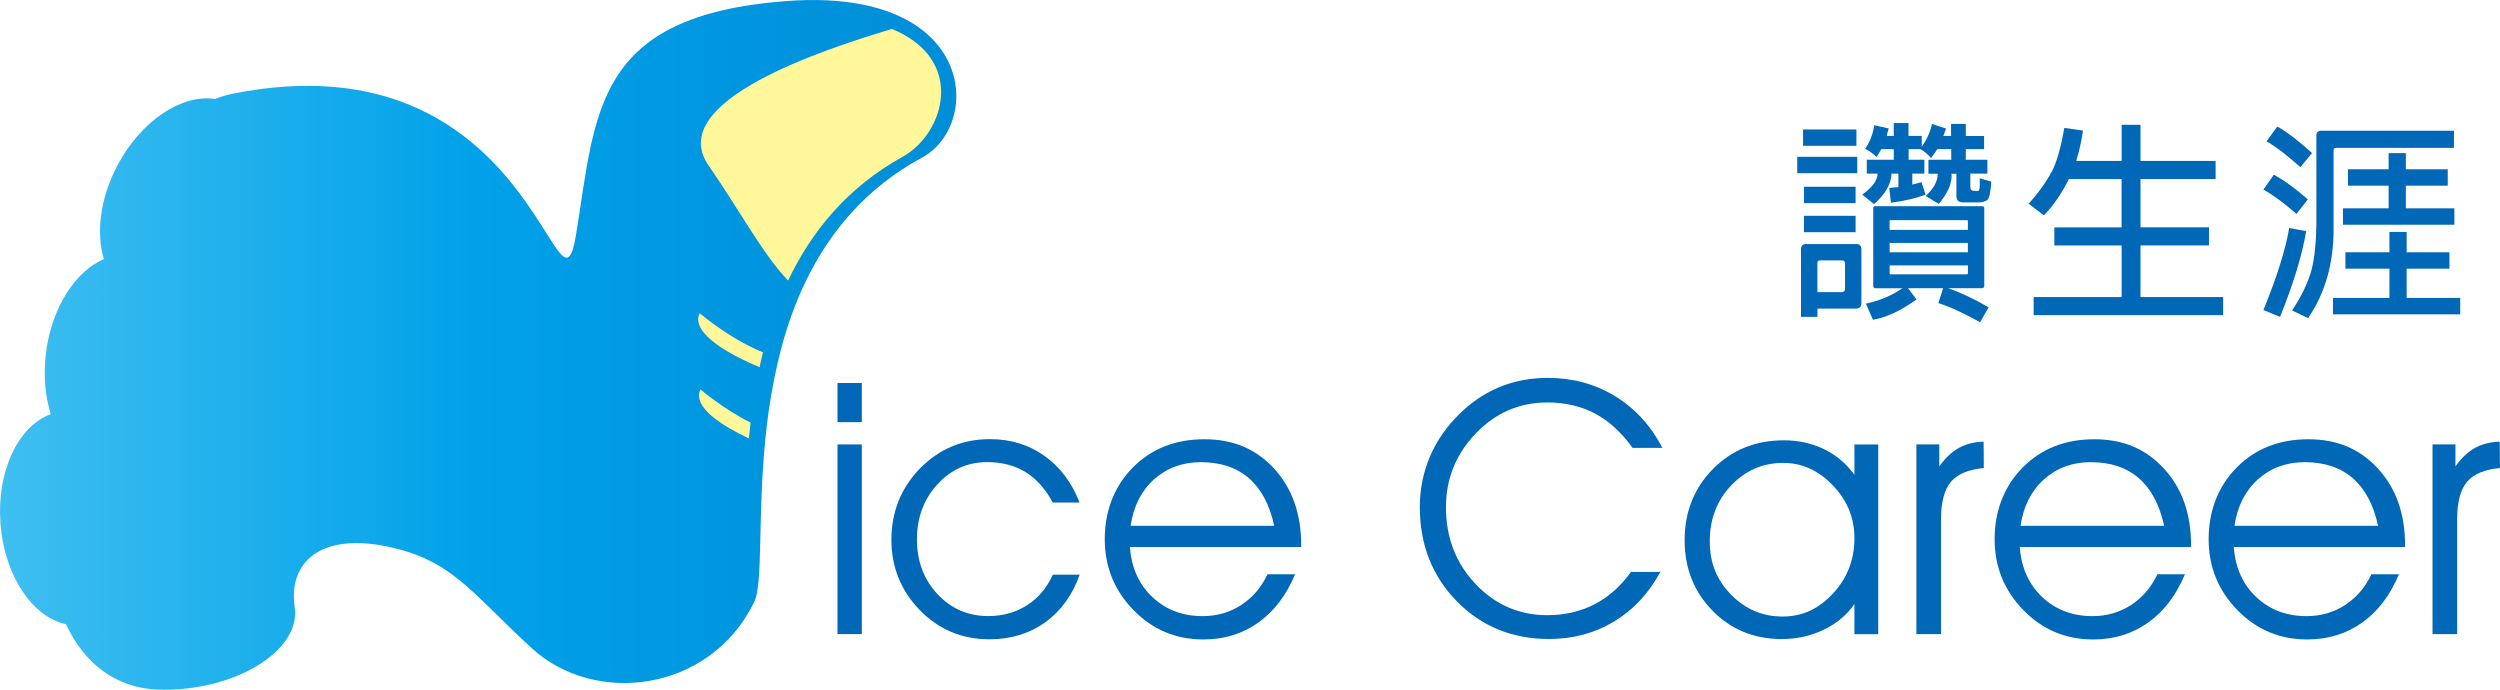
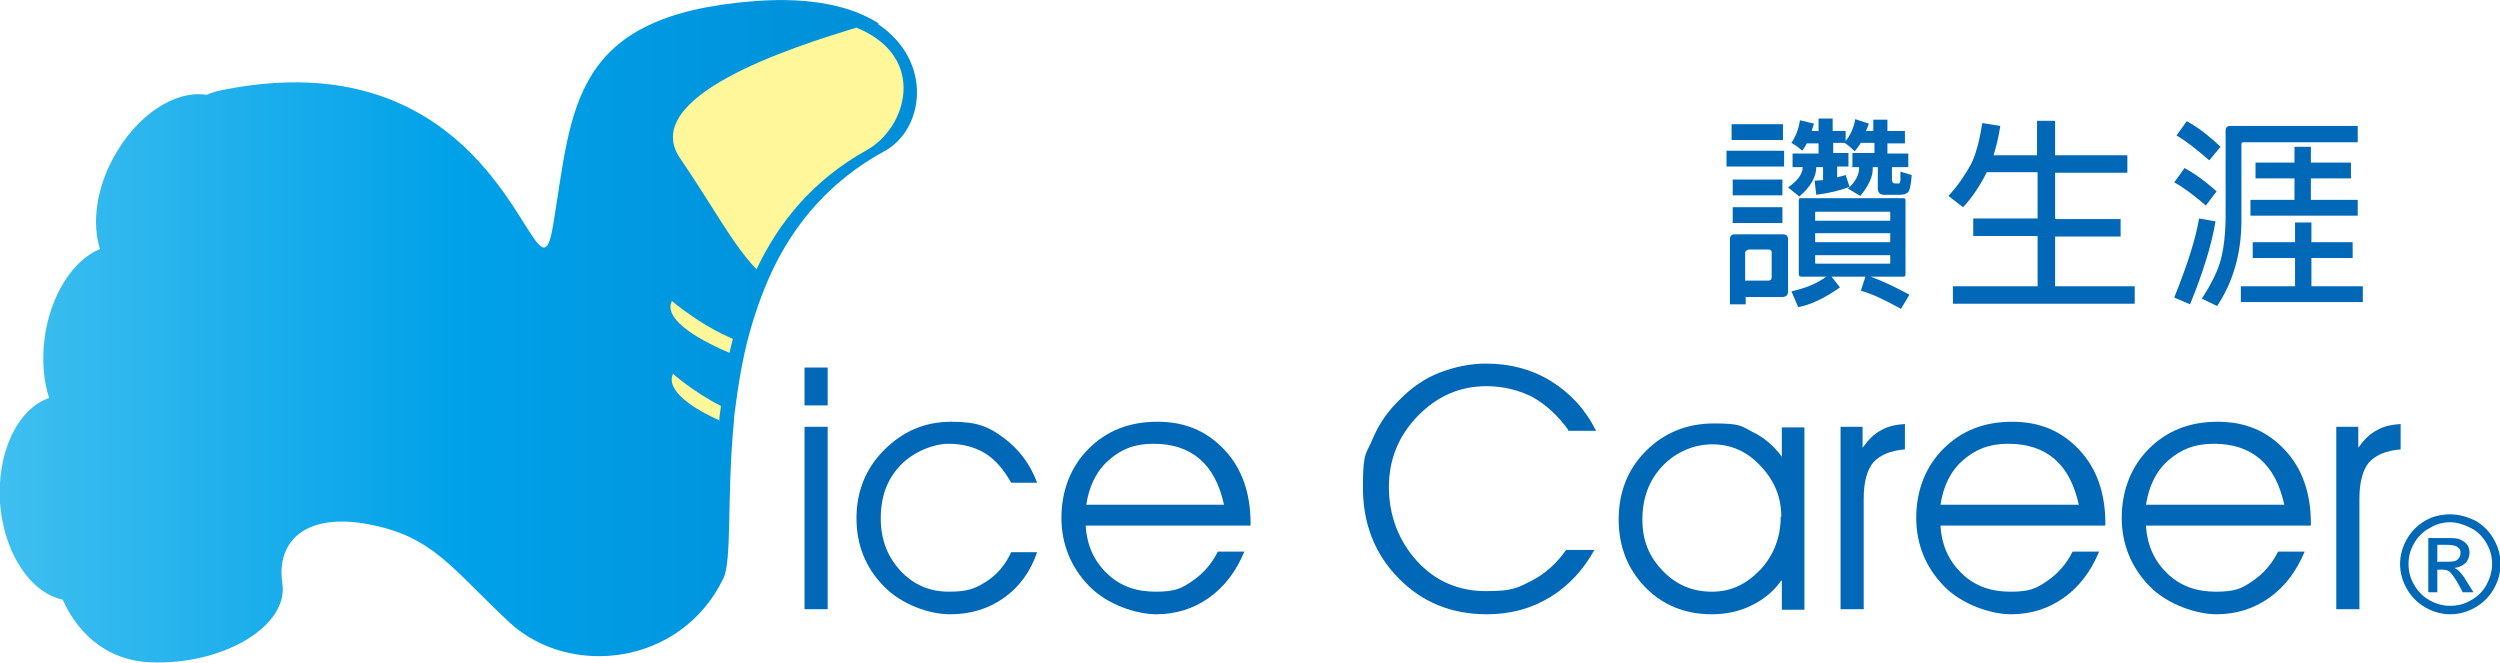
- <svg xmlns="http://www.w3.org/2000/svg" id="_圖層_2" data-name="圖層_2" viewBox="0 0 425.32 117.33">
+ <svg xmlns="http://www.w3.org/2000/svg" id="_圖層_2" version="1.1" viewBox="0 0 442.8 117.3">
  <defs>
    <style>
-       .cls-1 {
-         fill: url(#_藍色);
+       .st0 {
+         fill: #0068b6;
      }

-       .cls-2 {
+       .st1 {
        fill: #0068b7;
      }

-       .cls-3 {
+       .st2 {
+         fill: url(#_未命名漸層);
+       }
+ 
+       .st3 {
        fill: #fff799;
      }
    </style>
-     <linearGradient id="_藍色" data-name="藍色" x1="0" y1="58.67" x2="162.7" y2="58.67" gradientUnits="userSpaceOnUse">
+     <linearGradient id="_未命名漸層" data-name="未命名漸層" x1="0" y1="59.2" x2="162.7" y2="59.2" gradientTransform="translate(0 117.9) scale(1 -1)" gradientUnits="userSpaceOnUse">
      <stop offset="0" stop-color="#3fbff0" />
      <stop offset=".5" stop-color="#00a1e9" />
      <stop offset="1" stop-color="#008dd7" />
    </linearGradient>
  </defs>
-   <g id="_圖層_1-2" data-name="圖層_1">
-     <path class="cls-1" d="M155.68,4.23c-4.63-3.02-11.77-4.84-22.06-4.04-32.5,2.52-32.22,18.77-35.58,39.5-3.07,18.98-6.94-33.99-58.41-23.76-1.06.21-2.07.53-3.05.91-5.62-.86-12.55,3.64-16.59,11.28-2.97,5.61-3.67,11.55-2.31,15.96-4.82,2.05-8.84,8.16-9.84,15.82-.5,3.83-.16,7.47.8,10.57C3.12,72.44-.6,80.17.08,89.1c.67,8.86,5.45,15.9,11.15,17.09,3.04,6.66,8.5,10.81,15.38,11.11,12.89.56,24.65-6.44,23.53-14.01-1.12-7.57,4.3-12.6,15.5-10.36,11.26,2.25,14.47,7.84,24.84,17.36,10.65,9.79,30.26,7.57,37.82-7.84,1.56-3.17.57-14.6,1.93-27.99.09-.89.19-1.79.3-2.69.39-3.08.92-6.23,1.63-9.39.19-.84.38-1.69.6-2.54,1.07-4.14,2.49-8.25,4.41-12.17,4.04-8.26,10.2-15.73,19.71-20.87,7.11-3.84,8.8-16.03-1.2-22.57Z" />
+   <g id="_圖層_1-2">
+     <path class="st2" d="M155.7,4.2c-4.6-3-11.8-4.8-22.1-4-32.5,2.5-32.2,18.8-35.6,39.5-3.1,19-6.9-34-58.4-23.8-1.1.2-2.1.5-3,.9-5.6-.9-12.5,3.6-16.6,11.3-3,5.6-3.7,11.5-2.3,16-4.8,2-8.8,8.2-9.8,15.8-.5,3.8-.2,7.5.8,10.6C3.1,72.4-.6,80.2,0,89.1c.7,8.9,5.4,15.9,11.1,17.1,3,6.7,8.5,10.8,15.4,11.1,12.9.6,24.7-6.4,23.5-14-1.1-7.6,4.3-12.6,15.5-10.4,11.3,2.2,14.5,7.8,24.8,17.4,10.7,9.8,30.3,7.6,37.8-7.8,1.6-3.2.6-14.6,1.9-28,0-.9.2-1.8.3-2.7.4-3.1.9-6.2,1.6-9.4.2-.8.4-1.7.6-2.5,1.1-4.1,2.5-8.2,4.4-12.2,4-8.3,10.2-15.7,19.7-20.9,7.1-3.8,8.8-16-1.2-22.6h0Z" />
    <g>
-       <path class="cls-3" d="M151.74,4.92c-11.28,3.39-38.75,12.25-31.21,23.2,5.49,7.97,9.34,15.26,13.55,19.61,3.95-8.31,10.04-15.83,19.5-21.07,7.07-3.91,10.91-16.49-1.84-21.74Z" />
-       <path class="cls-3" d="M129.22,62.48c.18-.84.37-1.7.58-2.54-5.81-2.37-10.78-6.67-10.78-6.67-1.68,3.63,5.99,7.44,10.2,9.21Z" />
-       <path class="cls-3" d="M127.41,74.59c.08-.89.17-1.79.28-2.69-4.78-2.41-8.53-5.66-8.53-5.66-1.44,3.12,4.02,6.37,8.26,8.35Z" />
+       <path class="st3" d="M151.7,4.9c-11.3,3.4-38.8,12.2-31.2,23.2,5.5,8,9.3,15.3,13.5,19.6,3.9-8.3,10-15.8,19.5-21.1,7.1-3.9,10.9-16.5-1.8-21.7Z" />
+       <path class="st3" d="M129.2,62.5c.2-.8.4-1.7.6-2.5-5.8-2.4-10.8-6.7-10.8-6.7-1.7,3.6,6,7.4,10.2,9.2Z" />
+       <path class="st3" d="M127.4,74.6c0-.9.2-1.8.3-2.7-4.8-2.4-8.5-5.7-8.5-5.7-1.4,3.1,4,6.4,8.3,8.3h0Z" />
    </g>
    <g>
-       <path class="cls-2" d="M146.62,71.82h-4.14v-6.66h4.14v6.66ZM142.48,107.88v-32.27h4.14v32.27h-4.14Z" />
-       <path class="cls-2" d="M179.12,85.52c-1.27-2.35-2.82-4.08-4.65-5.21-1.83-1.12-4-1.69-6.53-1.69-3.33,0-6.15,1.26-8.46,3.78s-3.48,5.64-3.48,9.36,1.16,6.82,3.49,9.31c2.33,2.49,5.2,3.74,8.62,3.74,2.5,0,4.71-.62,6.63-1.85,1.92-1.23,3.37-2.96,4.37-5.19h4.58c-1.25,3.5-3.22,6.21-5.9,8.12-2.68,1.92-5.84,2.87-9.47,2.87-4.67,0-8.62-1.66-11.84-4.97-3.22-3.32-4.83-7.31-4.83-11.98s1.63-8.81,4.88-12.13c3.26-3.31,7.22-4.97,11.89-4.97,3.5,0,6.59.94,9.25,2.83s4.67,4.54,6,7.96h-4.58Z" />
-       <path class="cls-2" d="M221.36,93.06h-29.13c.25,3.51,1.53,6.35,3.81,8.51,2.29,2.16,5.14,3.25,8.57,3.25,2.42,0,4.61-.63,6.54-1.88,1.94-1.26,3.43-3,4.49-5.24h4.69c-1.49,3.57-3.57,6.31-6.26,8.22-2.69,1.91-5.8,2.87-9.34,2.87-4.69,0-8.66-1.67-11.91-5.02-3.25-3.34-4.87-7.36-4.87-12.06s1.59-8.97,4.77-12.17c3.18-3.21,7.24-4.81,12.19-4.81s8.8,1.67,11.87,5.01c3.06,3.34,4.59,7.68,4.59,13.02v.3ZM216.78,89.45c-.78-3.59-2.22-6.29-4.31-8.1-2.09-1.81-4.82-2.72-8.18-2.72-3.13,0-5.78.98-7.95,2.92-2.17,1.95-3.5,4.58-3.99,7.9h24.44Z" />
-       <path class="cls-2" d="M277.77,76.22c-1.92-2.66-4.06-4.62-6.42-5.87-2.37-1.25-5.07-1.88-8.1-1.88-4.75,0-8.82,1.76-12.19,5.28-3.37,3.52-5.06,7.71-5.06,12.55,0,5.16,1.68,9.51,5.03,13.05,3.35,3.54,7.43,5.31,12.22,5.31,2.95,0,5.62-.62,8.01-1.85,2.39-1.23,4.46-3.07,6.22-5.51h4.99c-1.96,3.64-4.58,6.45-7.86,8.43-3.29,1.99-6.97,2.98-11.06,2.98-6.28,0-11.51-2.14-15.71-6.42-4.19-4.28-6.29-9.63-6.29-16.05,0-2.99.57-5.83,1.7-8.51,1.13-2.68,2.8-5.09,4.99-7.25,2.03-2.03,4.32-3.57,6.85-4.62,2.53-1.05,5.28-1.57,8.23-1.57,4.24,0,8.06,1.04,11.45,3.11,3.39,2.07,6.08,5.01,8.05,8.8h-5.05Z" />
-       <path class="cls-2" d="M315.49,102.77c-1.29,1.86-3.04,3.32-5.24,4.37-2.2,1.06-4.57,1.58-7.11,1.58-4.73,0-8.67-1.62-11.82-4.85s-4.72-7.23-4.72-11.98,1.61-8.87,4.83-12.11c3.22-3.25,7.24-4.87,12.07-4.87,2.48,0,4.76.5,6.83,1.51,2.07,1.01,3.79,2.46,5.16,4.36v-5.16h4.05v32.27h-4.05v-5.1ZM315.49,91.54c0-3.42-1.22-6.41-3.67-8.96-2.44-2.55-5.26-3.83-8.45-3.83-3.46,0-6.41,1.28-8.84,3.83-2.43,2.55-3.65,5.72-3.65,9.49s1.21,6.63,3.64,9.11c2.42,2.47,5.34,3.71,8.74,3.71s6.15-1.31,8.58-3.92c2.44-2.61,3.65-5.75,3.65-9.43Z" />
-       <path class="cls-2" d="M330.22,107.88h-4.19v-32.27h3.9v3.73c1.02-1.43,2.13-2.47,3.33-3.14,1.2-.66,2.61-1.02,4.21-1.06l.03,4.49c-2.6.23-4.46,1.01-5.59,2.33-1.12,1.32-1.69,3.47-1.69,6.44v19.48Z" />
-       <path class="cls-2" d="M372.75,93.06h-29.13c.25,3.51,1.53,6.35,3.81,8.51,2.29,2.16,5.14,3.25,8.57,3.25,2.42,0,4.61-.63,6.54-1.88,1.94-1.26,3.43-3,4.49-5.24h4.69c-1.49,3.57-3.57,6.31-6.26,8.22-2.69,1.91-5.8,2.87-9.34,2.87-4.69,0-8.66-1.67-11.91-5.02-3.25-3.34-4.87-7.36-4.87-12.06s1.59-8.97,4.77-12.17c3.18-3.21,7.24-4.81,12.19-4.81s8.8,1.67,11.87,5.01c3.06,3.34,4.59,7.68,4.59,13.02v.3ZM368.18,89.45c-.78-3.59-2.22-6.29-4.31-8.1-2.09-1.81-4.82-2.72-8.18-2.72-3.13,0-5.78.98-7.95,2.92-2.17,1.95-3.5,4.58-3.99,7.9h24.43Z" />
-       <path class="cls-2" d="M409.16,93.06h-29.13c.25,3.51,1.53,6.35,3.81,8.51,2.29,2.16,5.14,3.25,8.57,3.25,2.42,0,4.61-.63,6.54-1.88,1.94-1.26,3.43-3,4.49-5.24h4.69c-1.49,3.57-3.57,6.31-6.26,8.22-2.69,1.91-5.8,2.87-9.34,2.87-4.69,0-8.66-1.67-11.91-5.02-3.25-3.34-4.87-7.36-4.87-12.06s1.59-8.97,4.77-12.17c3.18-3.21,7.24-4.81,12.19-4.81s8.8,1.67,11.87,5.01c3.06,3.34,4.59,7.68,4.59,13.02v.3ZM404.58,89.45c-.78-3.59-2.22-6.29-4.31-8.1-2.09-1.81-4.82-2.72-8.18-2.72-3.13,0-5.78.98-7.95,2.92-2.17,1.95-3.5,4.58-3.99,7.9h24.43Z" />
-       <path class="cls-2" d="M418.04,107.88h-4.2v-32.27h3.9v3.73c1.02-1.43,2.13-2.47,3.33-3.14,1.2-.66,2.61-1.02,4.21-1.06l.03,4.49c-2.6.23-4.46,1.01-5.59,2.33-1.12,1.32-1.69,3.47-1.69,6.44v19.48Z" />
+       <path class="st1" d="M146.6,71.8h-4.1v-6.7h4.1s0,6.7,0,6.7ZM142.5,107.9v-32.3h4.1v32.3s-4.1,0-4.1,0Z" />
+       <path class="st1" d="M179.1,85.5c-1.3-2.3-2.8-4.1-4.6-5.2-1.8-1.1-4-1.7-6.5-1.7s-6.1,1.3-8.5,3.8-3.5,5.6-3.5,9.4,1.2,6.8,3.5,9.3,5.2,3.7,8.6,3.7,4.7-.6,6.6-1.8c1.9-1.2,3.4-3,4.4-5.2h4.6c-1.2,3.5-3.2,6.2-5.9,8.1-2.7,1.9-5.8,2.9-9.5,2.9s-8.6-1.7-11.8-5c-3.2-3.3-4.8-7.3-4.8-12s1.6-8.8,4.9-12.1c3.3-3.3,7.2-5,11.9-5s6.6.9,9.2,2.8,4.7,4.5,6,8h-4.6,0Z" />
+       <path class="st1" d="M221.4,93.1h-29.1c.2,3.5,1.5,6.3,3.8,8.5,2.3,2.2,5.1,3.2,8.6,3.2s4.6-.6,6.5-1.9c1.9-1.3,3.4-3,4.5-5.2h4.7c-1.5,3.6-3.6,6.3-6.3,8.2-2.7,1.9-5.8,2.9-9.3,2.9s-8.7-1.7-11.9-5c-3.2-3.3-4.9-7.4-4.9-12.1s1.6-9,4.8-12.2c3.2-3.2,7.2-4.8,12.2-4.8s8.8,1.7,11.9,5c3.1,3.3,4.6,7.7,4.6,13v.3h0ZM216.8,89.4c-.8-3.6-2.2-6.3-4.3-8.1s-4.8-2.7-8.2-2.7-5.8,1-7.9,2.9c-2.2,1.9-3.5,4.6-4,7.9h24.4,0Z" />
+       <path class="st1" d="M277.8,76.2c-1.9-2.7-4.1-4.6-6.4-5.9-2.4-1.2-5.1-1.9-8.1-1.9-4.8,0-8.8,1.8-12.2,5.3s-5.1,7.7-5.1,12.6,1.7,9.5,5,13.1,7.4,5.3,12.2,5.3,5.6-.6,8-1.8c2.4-1.2,4.5-3.1,6.2-5.5h5c-2,3.6-4.6,6.4-7.9,8.4-3.3,2-7,3-11.1,3-6.3,0-11.5-2.1-15.7-6.4-4.2-4.3-6.3-9.6-6.3-16.1s.6-5.8,1.7-8.5c1.1-2.7,2.8-5.1,5-7.2,2-2,4.3-3.6,6.9-4.6s5.3-1.6,8.2-1.6c4.2,0,8.1,1,11.5,3.1s6.1,5,8,8.8h-5.1Z" />
+       <path class="st1" d="M315.5,102.8c-1.3,1.9-3,3.3-5.2,4.4-2.2,1.1-4.6,1.6-7.1,1.6-4.7,0-8.7-1.6-11.8-4.8s-4.7-7.2-4.7-12,1.6-8.9,4.8-12.1c3.2-3.2,7.2-4.9,12.1-4.9s4.8.5,6.8,1.5c2.1,1,3.8,2.5,5.2,4.4v-5.2h4v32.3h-4v-5.1h0ZM315.5,91.5c0-3.4-1.2-6.4-3.7-9-2.4-2.6-5.3-3.8-8.5-3.8s-6.4,1.3-8.8,3.8-3.6,5.7-3.6,9.5,1.2,6.6,3.6,9.1c2.4,2.5,5.3,3.7,8.7,3.7s6.1-1.3,8.6-3.9c2.4-2.6,3.6-5.8,3.6-9.4h0Z" />
+       <path class="st1" d="M330.2,107.9h-4.2v-32.3h3.9v3.7c1-1.4,2.1-2.5,3.3-3.1,1.2-.7,2.6-1,4.2-1.1v4.5c-2.6.2-4.4,1-5.6,2.3-1.1,1.3-1.7,3.5-1.7,6.4v19.5h0Z" />
+       <path class="st1" d="M372.8,93.1h-29.1c.2,3.5,1.5,6.3,3.8,8.5,2.3,2.2,5.1,3.2,8.6,3.2s4.6-.6,6.5-1.9c1.9-1.3,3.4-3,4.5-5.2h4.7c-1.5,3.6-3.6,6.3-6.3,8.2s-5.8,2.9-9.3,2.9-8.7-1.7-11.9-5c-3.2-3.3-4.9-7.4-4.9-12.1s1.6-9,4.8-12.2c3.2-3.2,7.2-4.8,12.2-4.8s8.8,1.7,11.9,5c3.1,3.3,4.6,7.7,4.6,13v.3h0ZM368.2,89.4c-.8-3.6-2.2-6.3-4.3-8.1s-4.8-2.7-8.2-2.7-5.8,1-8,2.9c-2.2,1.9-3.5,4.6-4,7.9h24.4Z" />
+       <path class="st1" d="M409.2,93.1h-29.1c.2,3.5,1.5,6.3,3.8,8.5,2.3,2.2,5.1,3.2,8.6,3.2s4.6-.6,6.5-1.9c1.9-1.3,3.4-3,4.5-5.2h4.7c-1.5,3.6-3.6,6.3-6.3,8.2s-5.8,2.9-9.3,2.9-8.7-1.7-11.9-5c-3.2-3.3-4.9-7.4-4.9-12.1s1.6-9,4.8-12.2c3.2-3.2,7.2-4.8,12.2-4.8s8.8,1.7,11.9,5c3.1,3.3,4.6,7.7,4.6,13v.3h0ZM404.6,89.4c-.8-3.6-2.2-6.3-4.3-8.1s-4.8-2.7-8.2-2.7-5.8,1-8,2.9c-2.2,1.9-3.5,4.6-4,7.9h24.4Z" />
+       <path class="st1" d="M418,107.9h-4.2v-32.3h3.9v3.7c1-1.4,2.1-2.5,3.3-3.1,1.2-.7,2.6-1,4.2-1.1v4.5c-2.6.2-4.4,1-5.6,2.3-1.1,1.3-1.7,3.5-1.7,6.4v19.5h0Z" />
    </g>
    <g>
-       <path class="cls-2" d="M315.97,26.68v2.79h-10.21v-2.79h10.21ZM309.19,53.91h-2.79v-11.51c0-.59.29-.88.88-.88h8.48c.61,0,.92.29.92.88v9.15c0,.64-.32.95-.95.95h-6.53v1.41ZM315.83,22.02v2.79h-9.08v-2.79h9.08ZM315.69,31.77v2.79h-8.79v-2.79h8.79ZM315.69,36.71v2.79h-8.79v-2.79h8.79ZM309.65,44.3c-.31,0-.46.15-.46.46v4.94h4.13c.38,0,.57-.19.57-.56v-4.38c-.02-.31-.19-.46-.5-.46h-3.74ZM328.08,29.54v-2.37h3.88v-1.8h-2.37c-.33.52-.68,1.02-1.06,1.52-.66-.73-1.27-1.24-1.84-1.52h-1.98v1.8h2.68v2.37h-2.05v1.87c.54-.14,1.06-.28,1.55-.42l.71,2.12c-1.58.61-3.54,1.07-5.9,1.38l-.28-2.51c.52-.07,1.04-.12,1.55-.14v-2.3h-1.17c-.05,1.74-1.04,3.47-2.97,5.19l-2.01-1.62c1.74-1.25,2.61-2.44,2.61-3.57h-1.84v-2.37h4.59v-1.8h-2.12c-.24.45-.51.89-.81,1.34-.71-.68-1.35-1.14-1.94-1.38.82-1.2,1.34-2.54,1.55-4.03l2.47.56c-.14.4-.26.82-.35,1.27h1.2v-2.19h2.51v2.19h2.26v1.84c.87-1.25,1.45-2.54,1.73-3.88l2.4.78c-.14.4-.29.82-.46,1.27h1.31v-2.05h2.51v2.05h3.11v2.23h-3.11v1.8h3.67v2.37h-2.9v2.23c-.02.45.19.68.63.71h.71c.09,0,.18-.18.25-.53.02-.24.02-.78,0-1.62l1.98.57c-.12,1.81-.35,2.86-.71,3.14-.4.26-.82.39-1.27.39h-2.9c-.73-.05-1.08-.4-1.06-1.06v-3.81h-.85c.02.12.04.22.04.32-.02,1.51-.75,3.11-2.19,4.8l-2.23-1.34c1.37-1.25,2.05-2.51,2.05-3.78h-1.62ZM319.04,49.03c-.24-.02-.35-.15-.35-.39v-13.21c0-.24.12-.35.35-.35h18.15c.26,0,.39.12.39.35v13.21c-.02.26-.15.39-.39.39h-5.76c2.02.68,4.32,1.77,6.89,3.25l-1.45,2.54c-2.87-1.6-5.24-2.68-7.1-3.25l.81-2.54h-5.97l1.45,1.91c-2.68,1.93-5.16,3.08-7.42,3.46l-1.2-2.75c2.28-.47,4.36-1.34,6.22-2.61h-4.63ZM321.48,45.15v1.38c-.02.07.01.12.11.14h13.07c.09-.02.14-.07.14-.14v-1.38h-13.31ZM334.79,39.11v-1.55c0-.07-.05-.11-.14-.11h-13.07c-.09,0-.13.04-.11.11v1.55h13.31ZM334.79,42.92v-1.59h-13.31v1.59h13.31Z" />
-       <path class="cls-2" d="M360.94,41.76h-11.44v-3.07h11.44v-8.23h-8.97c-1.18,2.4-2.59,4.46-4.24,6.18l-2.61-1.98c1.6-1.74,2.94-3.61,4.03-5.62.8-1.6,1.48-4.03,2.05-7.28l3.18.46c-.28,1.88-.67,3.6-1.16,5.16h7.73v-6.15h3.21v6.15h12.78v3.07h-12.78v8.23h11.65v3.07h-11.65v8.79h14.06v3.07h-32.24v-3.07h14.97v-8.79Z" />
-       <path class="cls-2" d="M386.84,29.72c1.74.94,3.67,2.34,5.79,4.2l-1.94,2.47c-2.19-1.91-4.06-3.28-5.62-4.13l1.77-2.54ZM392.35,39.32c-.71,4.14-2.19,9.01-4.45,14.59l-2.83-1.17c2.33-5.7,3.79-10.35,4.38-13.95l2.9.53ZM387.44,21.52c1.79,1.04,3.75,2.54,5.9,4.52l-1.98,2.4c-2.26-2.02-4.18-3.5-5.76-4.41l1.84-2.51ZM417.49,25.16h-20.09c-.26.02-.39.15-.39.39v13.46c0,5.84-1.45,10.88-4.34,15.12l-2.72-1.31c1.65-2.5,2.77-4.85,3.35-7.06.49-2.05.75-4.59.78-7.63v-15.08c.02-.54.29-.81.81-.81h22.6v2.93ZM406.51,45.71h-7.49v-2.79h7.49v-3.46h2.93v3.46h7.28v2.79h-7.28v4.98h9.11v2.79h-21.65v-2.79h9.61v-4.98ZM406.37,31.59h-6.92v-2.79h6.92v-2.75h2.93v2.75h7.13v2.79h-7.13v3.85h8.26v2.79h-18.96v-2.79h7.77v-3.85Z" />
+       <path class="st1" d="M316,26.7v2.8h-10.2v-2.8h10.2ZM309.2,53.9h-2.8v-11.5c0-.6.3-.9.9-.9h8.5c.6,0,.9.3.9.9v9.2c0,.6-.3,1-1,1h-6.5v1.4h0ZM315.8,22v2.8h-9.1v-2.8h9.1ZM315.7,31.8v2.8h-8.8v-2.8h8.8ZM315.7,36.7v2.8h-8.8v-2.8h8.8ZM309.6,44.3c-.3,0-.5.2-.5.5v4.9h4.1c.4,0,.6-.2.6-.6v-4.4c0-.3-.2-.5-.5-.5h-3.7ZM328.1,29.5v-2.4h3.9v-1.8h-2.4c-.3.5-.7,1-1.1,1.5-.7-.7-1.3-1.2-1.8-1.5h-2v1.8h2.7v2.4h-2v1.9c.5-.1,1.1-.3,1.5-.4l.7,2.1c-1.6.6-3.5,1.1-5.9,1.4l-.3-2.5c.5,0,1-.1,1.5-.1v-2.3h-1.2c0,1.7-1,3.5-3,5.2l-2-1.6c1.7-1.2,2.6-2.4,2.6-3.6h-1.8v-2.4h4.6v-1.8h-2.1c-.2.5-.5.9-.8,1.3-.7-.7-1.4-1.1-1.9-1.4.8-1.2,1.3-2.5,1.5-4l2.5.6c-.1.4-.3.8-.4,1.3h1.2v-2.2h2.5v2.2h2.3v1.8c.9-1.2,1.5-2.5,1.7-3.9l2.4.8c-.1.4-.3.8-.5,1.3h1.3v-2h2.5v2h3.1v2.2h-3.1v1.8h3.7v2.4h-2.9v2.2c0,.5.2.7.6.7h.7c0,0,.2-.2.2-.5,0-.2,0-.8,0-1.6l2,.6c-.1,1.8-.4,2.9-.7,3.1-.4.3-.8.4-1.3.4h-2.9c-.7,0-1.1-.4-1.1-1.1v-3.8h-.9c0,.1,0,.2,0,.3,0,1.5-.8,3.1-2.2,4.8l-2.2-1.3c1.4-1.2,2-2.5,2-3.8h-1.6,0ZM319,49c-.2,0-.4-.2-.4-.4v-13.2c0-.2.1-.3.4-.3h18.1c.3,0,.4.1.4.3v13.2c0,.3-.1.4-.4.4h-5.8c2,.7,4.3,1.8,6.9,3.2l-1.5,2.5c-2.9-1.6-5.2-2.7-7.1-3.2l.8-2.5h-6l1.5,1.9c-2.7,1.9-5.2,3.1-7.4,3.5l-1.2-2.8c2.3-.5,4.4-1.3,6.2-2.6h-4.6,0ZM321.5,45.2v1.4c0,0,0,.1.1.1h13.1c0,0,.1,0,.1-.1v-1.4h-13.3ZM334.8,39.1v-1.5c0,0,0-.1-.1-.1h-13.1c0,0-.1,0-.1.1v1.5h13.3ZM334.8,42.9v-1.6h-13.3v1.6h13.3Z" />
+       <path class="st1" d="M360.9,41.8h-11.4v-3.1h11.4v-8.2h-9c-1.2,2.4-2.6,4.5-4.2,6.2l-2.6-2c1.6-1.7,2.9-3.6,4-5.6.8-1.6,1.5-4,2-7.3l3.2.5c-.3,1.9-.7,3.6-1.2,5.2h7.7v-6.1h3.2v6.1h12.8v3.1h-12.8v8.2h11.6v3.1h-11.6v8.8h14.1v3.1h-32.2v-3.1h15v-8.8h0Z" />
+       <path class="st1" d="M386.8,29.7c1.7.9,3.7,2.3,5.8,4.2l-1.9,2.5c-2.2-1.9-4.1-3.3-5.6-4.1,0,0,1.8-2.5,1.8-2.5ZM392.4,39.3c-.7,4.1-2.2,9-4.5,14.6l-2.8-1.2c2.3-5.7,3.8-10.4,4.4-14l2.9.5ZM387.4,21.5c1.8,1,3.8,2.5,5.9,4.5l-2,2.4c-2.3-2-4.2-3.5-5.8-4.4l1.8-2.5h0ZM417.5,25.2h-20.1c-.3,0-.4.1-.4.4v13.5c0,5.8-1.5,10.9-4.3,15.1l-2.7-1.3c1.6-2.5,2.8-4.8,3.4-7.1.5-2,.8-4.6.8-7.6v-15.1c0-.5.3-.8.8-.8h22.6v2.9h0ZM406.5,45.7h-7.5v-2.8h7.5v-3.5h2.9v3.5h7.3v2.8h-7.3v5h9.1v2.8h-21.6v-2.8h9.6v-5h0ZM406.4,31.6h-6.9v-2.8h6.9v-2.8h2.9v2.8h7.1v2.8h-7.1v3.8h8.3v2.8h-19v-2.8h7.8s0-3.9,0-3.8Z" />
    </g>
+     <path class="st0" d="M434,91.1c1.5,0,2.9.4,4.4,1.1,1.4.8,2.5,1.9,3.3,3.3.8,1.4,1.2,2.9,1.2,4.4s-.4,3-1.2,4.4c-.8,1.4-1.9,2.5-3.3,3.3-1.4.8-2.9,1.2-4.4,1.2s-3-.4-4.4-1.2c-1.4-.8-2.5-1.9-3.3-3.3-.8-1.4-1.2-2.9-1.2-4.4s.4-3,1.2-4.4c.8-1.4,1.9-2.5,3.3-3.3,1.4-.8,2.9-1.1,4.4-1.1ZM434,92.5c-1.2,0-2.5.3-3.6,1-1.2.6-2.1,1.5-2.8,2.7-.7,1.2-1,2.4-1,3.7s.3,2.5,1,3.7c.7,1.2,1.6,2.1,2.7,2.7,1.2.7,2.4,1,3.7,1s2.5-.3,3.7-1,2.1-1.6,2.7-2.7,1-2.4,1-3.7-.3-2.5-1-3.7c-.7-1.2-1.6-2.1-2.8-2.7-1.2-.6-2.4-1-3.6-1ZM430.1,104.8v-9.5h3.3c1.1,0,1.9,0,2.4.3.5.2.9.5,1.2.9.3.4.4.9.4,1.4s-.2,1.3-.7,1.8-1.2.8-2,.9c.3.1.6.3.8.5.4.4.9,1,1.4,1.9l1.2,1.9h-1.9l-.8-1.5c-.7-1.2-1.2-1.9-1.6-2.2-.3-.2-.7-.3-1.2-.3h-.9v4h-1.5ZM431.6,99.5h1.9c.9,0,1.5-.1,1.8-.4.3-.3.5-.6.5-1.1s0-.5-.2-.8c-.2-.2-.4-.4-.7-.5-.3-.1-.8-.2-1.5-.2h-1.7v2.9Z" />
  </g>
</svg>
